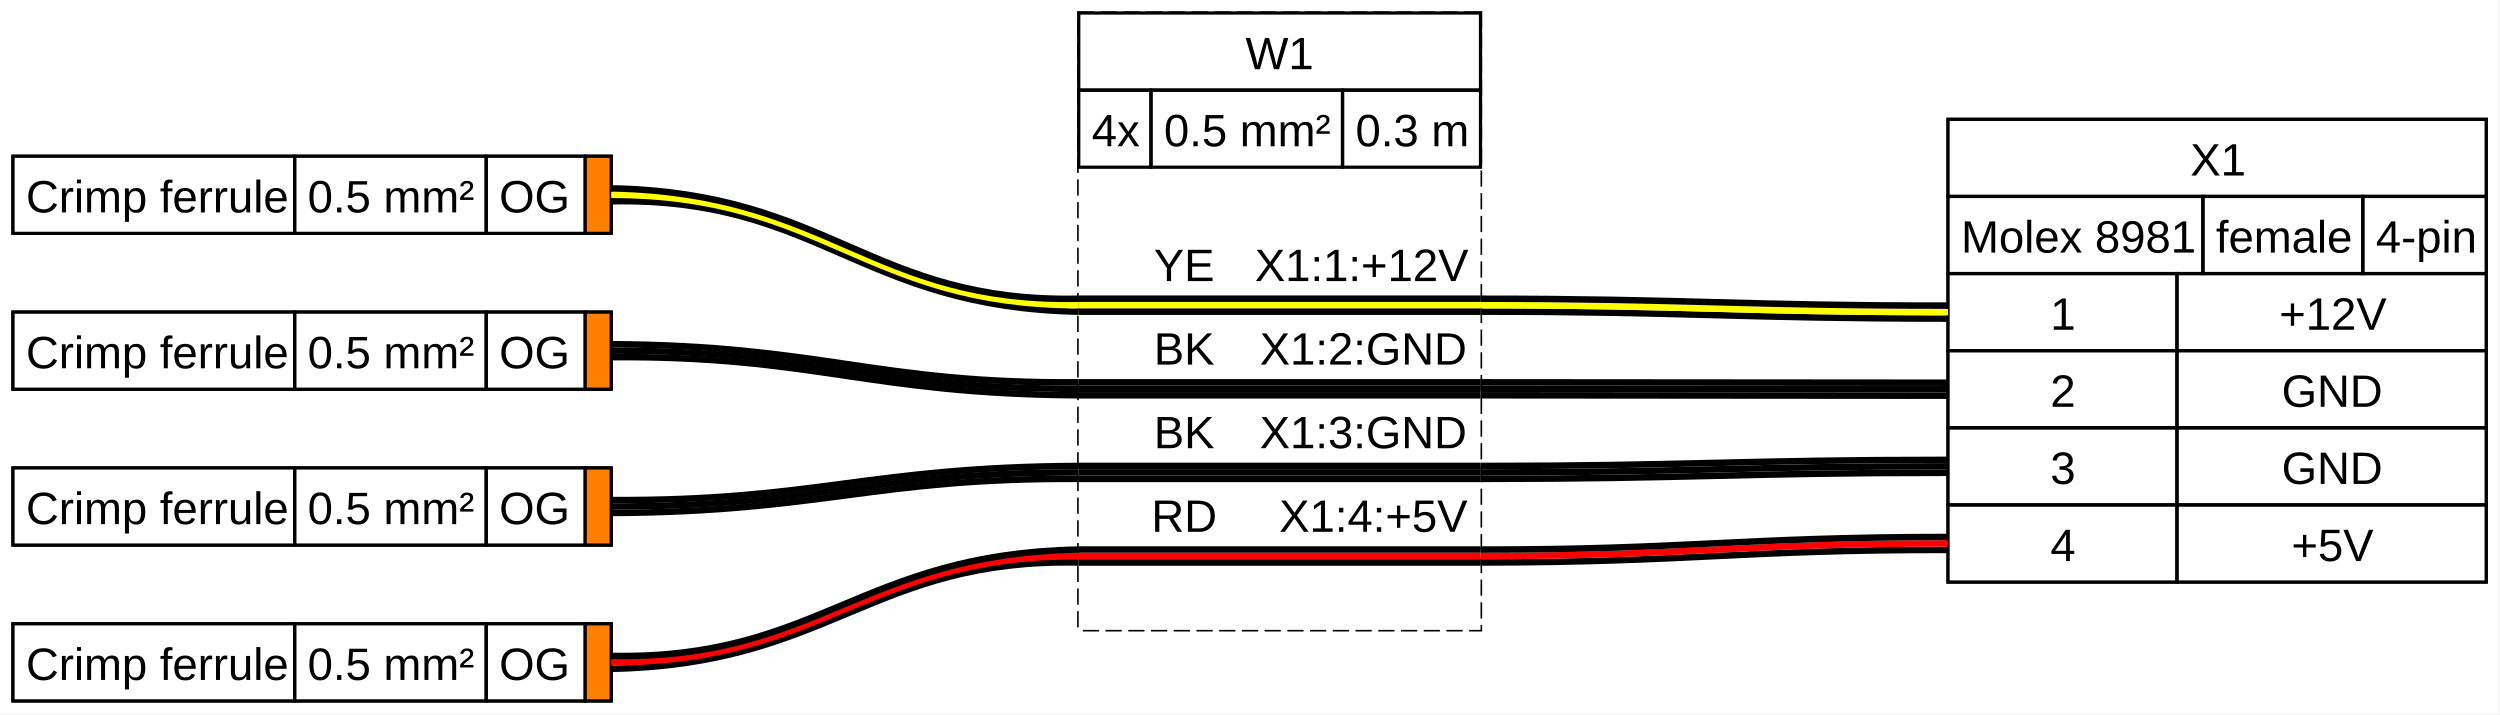
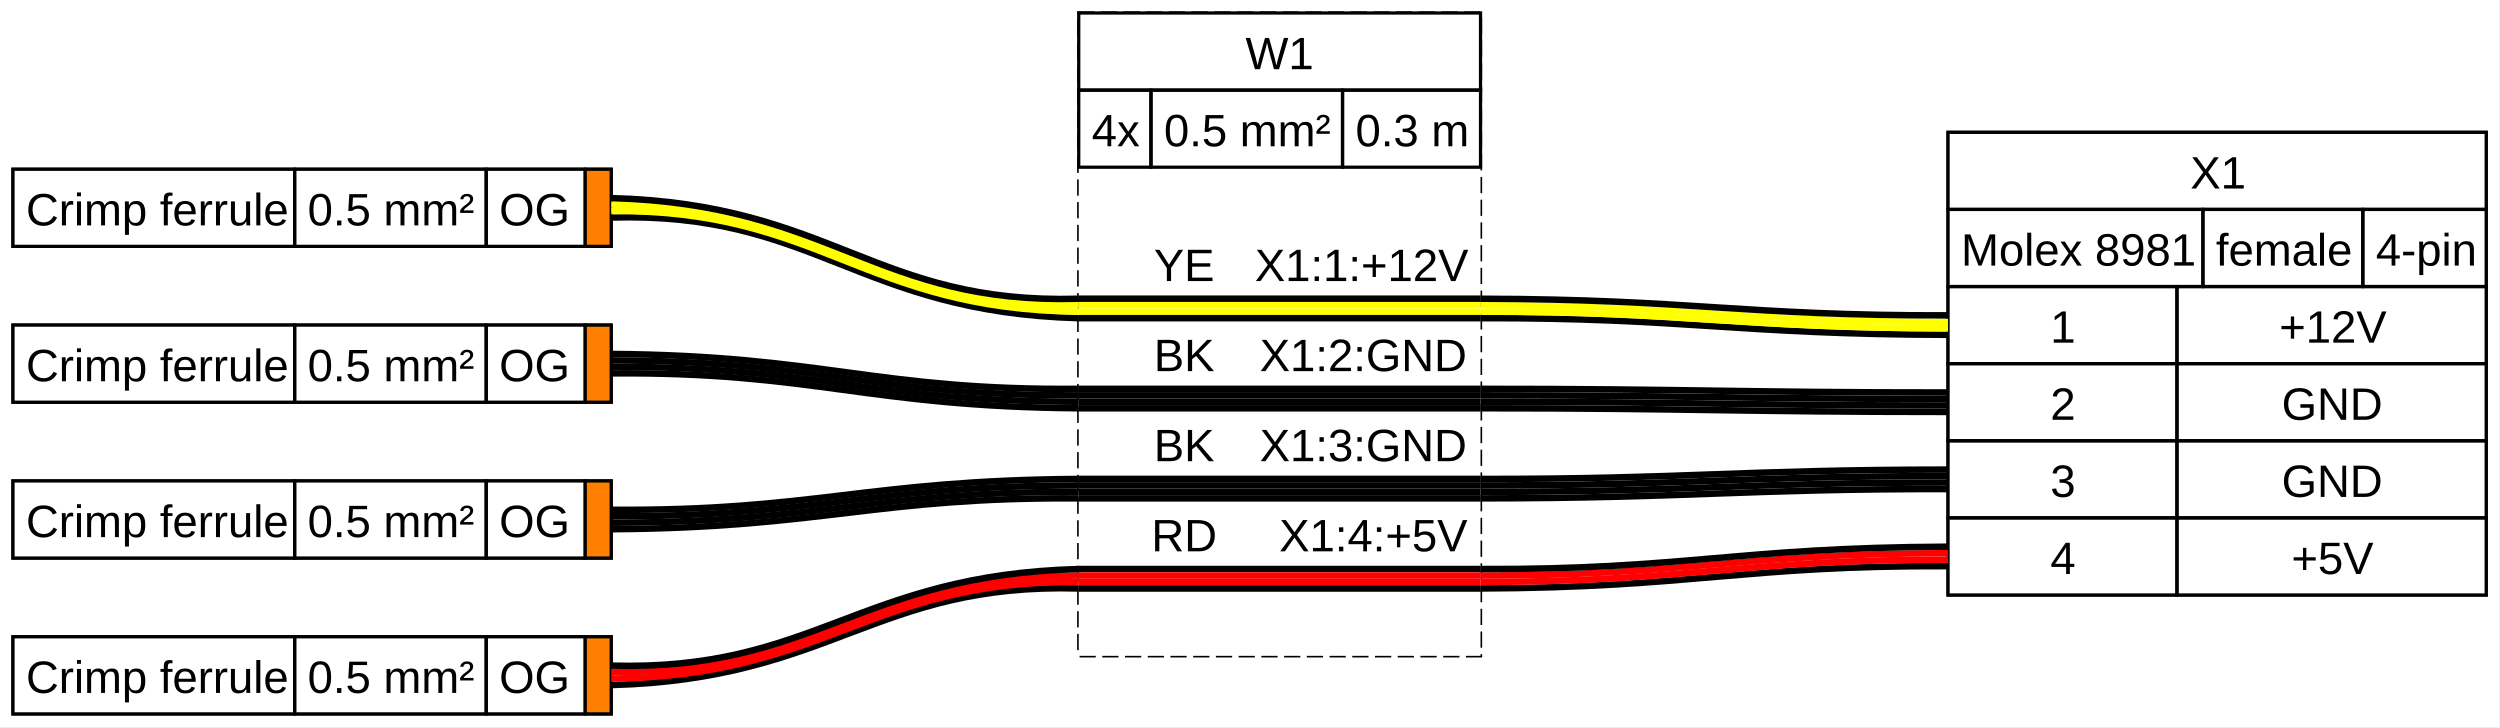
- <svg xmlns="http://www.w3.org/2000/svg" width="770pt" height="220pt" viewBox="0.00 0.00 770.00 220.00">
-   <g id="graph0" class="graph" transform="scale(1 1) rotate(0) translate(4 215.88)">
-     <polygon fill="#ffffff" stroke="none" points="-4,4 -4,-215.88 765.75,-215.88 765.75,4 -4,4" />
+ <svg xmlns="http://www.w3.org/2000/svg" width="770pt" height="224pt" viewBox="0.00 0.00 770.00 224.00">
+   <g id="graph0" class="graph" transform="scale(1 1) rotate(0) translate(4 219.88)">
+     <polygon fill="#ffffff" stroke="none" points="-4,4 -4,-219.88 765.75,-219.88 765.75,4 -4,4" />
    <g id="node1" class="node">
      <polygon fill="#ffffff" stroke="black" points="184.25,-167.75 0,-167.75 0,-144 184.25,-144 184.25,-167.75" />
      <polygon fill="#ffffff" stroke="none" points="0,-144 0,-167.75 184.25,-167.75 184.25,-144 0,-144" />
      <polygon fill="none" stroke="black" points="0,-144 0,-167.75 86.75,-167.75 86.75,-144 0,-144" />
      <text xml:space="preserve" text-anchor="start" x="4" y="-150.45" font-family="arial" font-size="14.00">Crimp ferrule</text>
      <polygon fill="none" stroke="black" points="86.75,-144 86.75,-167.75 145.75,-167.75 145.75,-144 86.75,-144" />
      <text xml:space="preserve" text-anchor="start" x="90.75" y="-150.45" font-family="arial" font-size="14.00">0.5 mm²</text>
      <polygon fill="none" stroke="black" points="145.75,-144 145.75,-167.75 176.25,-167.75 176.25,-144 145.75,-144" />
      <text xml:space="preserve" text-anchor="start" x="149.75" y="-150.45" font-family="arial" font-size="14.00">OG</text>
      <polygon fill="#ff8000" stroke="none" points="176.25,-144 176.25,-167.75 184.25,-167.75 184.25,-144 176.25,-144" />
      <polygon fill="none" stroke="black" points="176.25,-144 176.25,-167.75 184.25,-167.75 184.25,-144 176.25,-144" />
    </g>
    <g id="node6" class="node">
-       <polygon fill="#ffffff" stroke="black" stroke-dasharray="5,2" points="452,-211.88 328.25,-211.88 328.25,-21.88 452,-21.88 452,-211.88" />
-       <polygon fill="#ffffff" stroke="none" points="328.25,-21.88 328.25,-211.88 452,-211.88 452,-21.88 328.25,-21.88" />
-       <polygon fill="none" stroke="black" points="328.25,-188.12 328.25,-211.88 452,-211.88 452,-188.12 328.25,-188.12" />
-       <text xml:space="preserve" text-anchor="start" x="379.62" y="-194.57" font-family="arial" font-size="14.00">W1</text>
-       <polygon fill="none" stroke="black" points="328.25,-164.38 328.25,-188.12 350.5,-188.12 350.5,-164.38 328.25,-164.38" />
-       <text xml:space="preserve" text-anchor="start" x="332.25" y="-170.82" font-family="arial" font-size="14.00">4x</text>
-       <polygon fill="none" stroke="black" points="350.5,-164.38 350.5,-188.12 409.5,-188.12 409.5,-164.38 350.5,-164.38" />
-       <text xml:space="preserve" text-anchor="start" x="354.5" y="-170.82" font-family="arial" font-size="14.00">0.5 mm²</text>
-       <polygon fill="none" stroke="black" points="409.5,-164.38 409.5,-188.12 452,-188.12 452,-164.38 409.5,-164.38" />
-       <text xml:space="preserve" text-anchor="start" x="413.5" y="-170.82" font-family="arial" font-size="14.00">0.3 m</text>
-       <text xml:space="preserve" text-anchor="start" x="330.38" y="-149.07" font-family="arial" font-size="14.00"> </text>
-       <text xml:space="preserve" text-anchor="start" x="330.25" y="-129.32" font-family="arial" font-size="14.00"> </text>
-       <text xml:space="preserve" text-anchor="start" x="338.38" y="-129.32" font-family="arial" font-size="14.00"> </text>
-       <text xml:space="preserve" text-anchor="start" x="351.38" y="-129.32" font-family="arial" font-size="14.00">YE</text>
-       <text xml:space="preserve" text-anchor="start" x="374.38" y="-129.32" font-family="arial" font-size="14.00"> </text>
-       <text xml:space="preserve" text-anchor="start" x="382.5" y="-129.32" font-family="arial" font-size="14.00">X1:1:+12V </text>
-       <polygon fill="#000000" stroke="none" points="328.25,-122.88 328.25,-124.88 452,-124.88 452,-122.88 328.25,-122.88" />
-       <polygon fill="#ffff00" stroke="none" points="328.25,-120.88 328.25,-122.88 452,-122.88 452,-120.88 328.25,-120.88" />
-       <polygon fill="#000000" stroke="none" points="328.25,-118.88 328.25,-120.88 452,-120.88 452,-118.88 328.25,-118.88" />
-       <text xml:space="preserve" text-anchor="start" x="330.25" y="-103.58" font-family="arial" font-size="14.00"> </text>
-       <text xml:space="preserve" text-anchor="start" x="338.38" y="-103.58" font-family="arial" font-size="14.00"> </text>
-       <text xml:space="preserve" text-anchor="start" x="351.38" y="-103.58" font-family="arial" font-size="14.00">BK</text>
-       <text xml:space="preserve" text-anchor="start" x="374.38" y="-103.58" font-family="arial" font-size="14.00"> </text>
-       <text xml:space="preserve" text-anchor="start" x="384" y="-103.58" font-family="arial" font-size="14.00">X1:2:GND </text>
+       <polygon fill="#ffffff" stroke="black" stroke-dasharray="5,2" points="452,-215.88 328.25,-215.88 328.25,-17.88 452,-17.88 452,-215.88" />
+       <polygon fill="#ffffff" stroke="none" points="328.25,-17.88 328.25,-215.88 452,-215.88 452,-17.88 328.25,-17.88" />
+       <polygon fill="none" stroke="black" points="328.25,-192.12 328.25,-215.88 452,-215.88 452,-192.12 328.25,-192.12" />
+       <text xml:space="preserve" text-anchor="start" x="379.62" y="-198.57" font-family="arial" font-size="14.00">W1</text>
+       <polygon fill="none" stroke="black" points="328.25,-168.38 328.25,-192.12 350.5,-192.12 350.5,-168.38 328.25,-168.38" />
+       <text xml:space="preserve" text-anchor="start" x="332.25" y="-174.82" font-family="arial" font-size="14.00">4x</text>
+       <polygon fill="none" stroke="black" points="350.5,-168.38 350.5,-192.12 409.5,-192.12 409.5,-168.38 350.5,-168.38" />
+       <text xml:space="preserve" text-anchor="start" x="354.5" y="-174.82" font-family="arial" font-size="14.00">0.5 mm²</text>
+       <polygon fill="none" stroke="black" points="409.5,-168.38 409.5,-192.12 452,-192.12 452,-168.38 409.5,-168.38" />
+       <text xml:space="preserve" text-anchor="start" x="413.5" y="-174.82" font-family="arial" font-size="14.00">0.3 m</text>
+       <text xml:space="preserve" text-anchor="start" x="330.38" y="-153.07" font-family="arial" font-size="14.00"> </text>
+       <text xml:space="preserve" text-anchor="start" x="330.25" y="-133.32" font-family="arial" font-size="14.00"> </text>
+       <text xml:space="preserve" text-anchor="start" x="338.38" y="-133.32" font-family="arial" font-size="14.00"> </text>
+       <text xml:space="preserve" text-anchor="start" x="351.38" y="-133.32" font-family="arial" font-size="14.00">YE</text>
+       <text xml:space="preserve" text-anchor="start" x="374.38" y="-133.32" font-family="arial" font-size="14.00"> </text>
+       <text xml:space="preserve" text-anchor="start" x="382.5" y="-133.32" font-family="arial" font-size="14.00">X1:1:+12V </text>
+       <polygon fill="#000000" stroke="none" points="328.25,-126.88 328.25,-128.88 452,-128.88 452,-126.88 328.25,-126.88" />
+       <polygon fill="#ffff00" stroke="none" points="328.25,-124.88 328.25,-126.88 452,-126.88 452,-124.88 328.25,-124.88" />
+       <polygon fill="#ffff00" stroke="none" points="328.25,-122.88 328.25,-124.88 452,-124.88 452,-122.88 328.25,-122.88" />
+       <polygon fill="#000000" stroke="none" points="328.25,-120.88 328.25,-122.88 452,-122.88 452,-120.88 328.25,-120.88" />
+       <text xml:space="preserve" text-anchor="start" x="330.25" y="-105.58" font-family="arial" font-size="14.00"> </text>
+       <text xml:space="preserve" text-anchor="start" x="338.38" y="-105.58" font-family="arial" font-size="14.00"> </text>
+       <text xml:space="preserve" text-anchor="start" x="351.38" y="-105.58" font-family="arial" font-size="14.00">BK</text>
+       <text xml:space="preserve" text-anchor="start" x="374.38" y="-105.58" font-family="arial" font-size="14.00"> </text>
+       <text xml:space="preserve" text-anchor="start" x="384" y="-105.58" font-family="arial" font-size="14.00">X1:2:GND </text>
+       <polygon fill="#000000" stroke="none" points="328.25,-99.12 328.25,-101.12 452,-101.12 452,-99.12 328.25,-99.12" />
      <polygon fill="#000000" stroke="none" points="328.25,-97.12 328.25,-99.12 452,-99.12 452,-97.12 328.25,-97.12" />
      <polygon fill="#000000" stroke="none" points="328.25,-95.12 328.25,-97.12 452,-97.12 452,-95.12 328.25,-95.12" />
      <polygon fill="#000000" stroke="none" points="328.25,-93.12 328.25,-95.12 452,-95.12 452,-93.12 328.25,-93.12" />
      <text xml:space="preserve" text-anchor="start" x="330.25" y="-77.83" font-family="arial" font-size="14.00"> </text>
      <text xml:space="preserve" text-anchor="start" x="338.38" y="-77.83" font-family="arial" font-size="14.00"> </text>
      <text xml:space="preserve" text-anchor="start" x="351.38" y="-77.83" font-family="arial" font-size="14.00">BK</text>
      <text xml:space="preserve" text-anchor="start" x="374.38" y="-77.83" font-family="arial" font-size="14.00"> </text>
      <text xml:space="preserve" text-anchor="start" x="384" y="-77.83" font-family="arial" font-size="14.00">X1:3:GND </text>
      <polygon fill="#000000" stroke="none" points="328.25,-71.38 328.25,-73.38 452,-73.38 452,-71.38 328.25,-71.38" />
      <polygon fill="#000000" stroke="none" points="328.25,-69.38 328.25,-71.38 452,-71.38 452,-69.38 328.25,-69.38" />
      <polygon fill="#000000" stroke="none" points="328.25,-67.38 328.25,-69.38 452,-69.38 452,-67.38 328.25,-67.38" />
-       <text xml:space="preserve" text-anchor="start" x="330.25" y="-52.08" font-family="arial" font-size="14.00"> </text>
-       <text xml:space="preserve" text-anchor="start" x="338.38" y="-52.08" font-family="arial" font-size="14.00"> </text>
-       <text xml:space="preserve" text-anchor="start" x="350.62" y="-52.08" font-family="arial" font-size="14.00">RD</text>
-       <text xml:space="preserve" text-anchor="start" x="374.38" y="-52.08" font-family="arial" font-size="14.00"> </text>
-       <text xml:space="preserve" text-anchor="start" x="390" y="-52.08" font-family="arial" font-size="14.00">X1:4:+5V </text>
-       <polygon fill="#000000" stroke="none" points="328.25,-45.62 328.25,-47.62 452,-47.62 452,-45.62 328.25,-45.62" />
-       <polygon fill="#ff0000" stroke="none" points="328.25,-43.62 328.25,-45.62 452,-45.62 452,-43.62 328.25,-43.62" />
-       <polygon fill="#000000" stroke="none" points="328.25,-41.62 328.25,-43.62 452,-43.62 452,-41.62 328.25,-41.62" />
-       <text xml:space="preserve" text-anchor="start" x="330.38" y="-26.32" font-family="arial" font-size="14.00"> </text>
+       <polygon fill="#000000" stroke="none" points="328.25,-65.38 328.25,-67.38 452,-67.38 452,-65.38 328.25,-65.38" />
+       <text xml:space="preserve" text-anchor="start" x="330.25" y="-50.08" font-family="arial" font-size="14.00"> </text>
+       <text xml:space="preserve" text-anchor="start" x="338.38" y="-50.08" font-family="arial" font-size="14.00"> </text>
+       <text xml:space="preserve" text-anchor="start" x="350.62" y="-50.08" font-family="arial" font-size="14.00">RD</text>
+       <text xml:space="preserve" text-anchor="start" x="374.38" y="-50.08" font-family="arial" font-size="14.00"> </text>
+       <text xml:space="preserve" text-anchor="start" x="390" y="-50.08" font-family="arial" font-size="14.00">X1:4:+5V </text>
+       <polygon fill="#000000" stroke="none" points="328.25,-43.62 328.25,-45.62 452,-45.62 452,-43.62 328.25,-43.62" />
+       <polygon fill="#ff0000" stroke="none" points="328.25,-41.62 328.25,-43.62 452,-43.62 452,-41.62 328.25,-41.62" />
+       <polygon fill="#ff0000" stroke="none" points="328.25,-39.62 328.25,-41.62 452,-41.62 452,-39.62 328.25,-39.62" />
+       <polygon fill="#000000" stroke="none" points="328.25,-37.62 328.25,-39.62 452,-39.62 452,-37.62 328.25,-37.62" />
+       <text xml:space="preserve" text-anchor="start" x="330.38" y="-22.32" font-family="arial" font-size="14.00"> </text>
    </g>
    <g id="edge1" class="edge">
-       <path fill="none" stroke="#000000" stroke-width="2" d="M184.25,-153.88C248.13,-155.19 260.61,-121.19 328.25,-119.88" />
-       <path fill="none" stroke="#ffff00" stroke-width="2" d="M184.25,-155.87C250.01,-155.87 262.49,-121.88 328.25,-121.88" />
-       <path fill="none" stroke="#000000" stroke-width="2" d="M184.25,-157.87C251.89,-156.56 264.37,-122.56 328.25,-123.87" />
+       <path fill="none" stroke="#000000" stroke-width="2" d="M184.25,-152.88C246.95,-154.71 260.02,-123.71 328.25,-121.88" />
+       <path fill="none" stroke="#ffff00" stroke-width="2" d="M184.25,-154.88C248.79,-155.49 261.86,-124.49 328.25,-123.88" />
+       <path fill="none" stroke="#ffff00" stroke-width="2" d="M184.25,-156.87C250.64,-156.26 263.71,-125.26 328.25,-125.87" />
+       <path fill="none" stroke="#000000" stroke-width="2" d="M184.25,-158.87C252.48,-157.04 265.55,-126.04 328.25,-127.87" />
    </g>
    <g id="node2" class="node">
      <polygon fill="#ffffff" stroke="black" points="184.25,-119.75 0,-119.75 0,-96 184.25,-96 184.25,-119.75" />
      <polygon fill="#ffffff" stroke="none" points="0,-96 0,-119.75 184.25,-119.75 184.25,-96 0,-96" />
      <polygon fill="none" stroke="black" points="0,-96 0,-119.75 86.75,-119.75 86.75,-96 0,-96" />
      <text xml:space="preserve" text-anchor="start" x="4" y="-102.45" font-family="arial" font-size="14.00">Crimp ferrule</text>
      <polygon fill="none" stroke="black" points="86.75,-96 86.75,-119.75 145.75,-119.75 145.75,-96 86.75,-96" />
      <text xml:space="preserve" text-anchor="start" x="90.75" y="-102.45" font-family="arial" font-size="14.00">0.5 mm²</text>
      <polygon fill="none" stroke="black" points="145.75,-96 145.75,-119.75 176.25,-119.75 176.25,-96 145.75,-96" />
      <text xml:space="preserve" text-anchor="start" x="149.75" y="-102.45" font-family="arial" font-size="14.00">OG</text>
      <polygon fill="#ff8000" stroke="none" points="176.25,-96 176.25,-119.75 184.25,-119.75 184.25,-96 176.25,-96" />
      <polygon fill="none" stroke="black" points="176.25,-96 176.25,-119.75 184.25,-119.75 184.25,-96 176.25,-96" />
    </g>
    <g id="edge3" class="edge">
-       <path fill="none" stroke="#000000" stroke-width="2" d="M184.25,-105.88C247.26,-106.28 262.83,-94.53 328.25,-94.13" />
-       <path fill="none" stroke="#000000" stroke-width="2" d="M184.25,-107.88C248.46,-107.88 264.04,-96.12 328.25,-96.12" />
-       <path fill="none" stroke="#000000" stroke-width="2" d="M184.25,-109.87C249.67,-109.47 265.24,-97.72 328.25,-98.12" />
+       <path fill="none" stroke="#000000" stroke-width="2" d="M184.25,-104.88C246.73,-105.4 262.37,-94.65 328.25,-94.13" />
+       <path fill="none" stroke="#000000" stroke-width="2" d="M184.25,-106.88C247.86,-107.05 263.51,-96.3 328.25,-96.13" />
+       <path fill="none" stroke="#000000" stroke-width="2" d="M184.25,-108.87C248.99,-108.7 264.64,-97.95 328.25,-98.12" />
+       <path fill="none" stroke="#000000" stroke-width="2" d="M184.25,-110.87C250.13,-110.35 265.77,-99.6 328.25,-100.12" />
    </g>
    <g id="node3" class="node">
      <polygon fill="#ffffff" stroke="black" points="184.25,-71.75 0,-71.75 0,-48 184.25,-48 184.25,-71.75" />
      <polygon fill="#ffffff" stroke="none" points="0,-48 0,-71.75 184.25,-71.75 184.25,-48 0,-48" />
      <polygon fill="none" stroke="black" points="0,-48 0,-71.75 86.75,-71.75 86.75,-48 0,-48" />
      <text xml:space="preserve" text-anchor="start" x="4" y="-54.45" font-family="arial" font-size="14.00">Crimp ferrule</text>
      <polygon fill="none" stroke="black" points="86.75,-48 86.75,-71.75 145.75,-71.75 145.75,-48 86.75,-48" />
      <text xml:space="preserve" text-anchor="start" x="90.75" y="-54.45" font-family="arial" font-size="14.00">0.5 mm²</text>
      <polygon fill="none" stroke="black" points="145.75,-48 145.75,-71.75 176.25,-71.75 176.25,-48 145.75,-48" />
      <text xml:space="preserve" text-anchor="start" x="149.75" y="-54.45" font-family="arial" font-size="14.00">OG</text>
      <polygon fill="#ff8000" stroke="none" points="176.25,-48 176.25,-71.75 184.25,-71.75 184.25,-48 176.25,-48" />
      <polygon fill="none" stroke="black" points="176.25,-48 176.25,-71.75 184.25,-71.75 184.25,-48 176.25,-48" />
    </g>
    <g id="edge5" class="edge">
-       <path fill="none" stroke="#000000" stroke-width="2" d="M184.25,-57.88C249.53,-58.21 265.19,-68.71 328.25,-68.38" />
-       <path fill="none" stroke="#000000" stroke-width="2" d="M184.25,-59.88C248.42,-59.88 264.08,-70.38 328.25,-70.38" />
-       <path fill="none" stroke="#000000" stroke-width="2" d="M184.25,-61.87C247.31,-61.54 262.97,-72.04 328.25,-72.37" />
+       <path fill="none" stroke="#000000" stroke-width="2" d="M184.25,-56.88C249.94,-57.31 265.66,-66.81 328.25,-66.38" />
+       <path fill="none" stroke="#000000" stroke-width="2" d="M184.25,-58.88C248.91,-59.02 264.63,-68.52 328.25,-68.38" />
+       <path fill="none" stroke="#000000" stroke-width="2" d="M184.25,-60.87C247.87,-60.73 263.59,-70.23 328.25,-70.37" />
+       <path fill="none" stroke="#000000" stroke-width="2" d="M184.25,-62.87C246.84,-62.44 262.56,-71.94 328.25,-72.37" />
    </g>
    <g id="node4" class="node">
      <polygon fill="#ffffff" stroke="black" points="184.25,-23.75 0,-23.75 0,0 184.25,0 184.25,-23.75" />
      <polygon fill="#ffffff" stroke="none" points="0,0 0,-23.75 184.25,-23.75 184.25,0 0,0" />
      <polygon fill="none" stroke="black" points="0,0 0,-23.75 86.75,-23.75 86.75,0 0,0" />
      <text xml:space="preserve" text-anchor="start" x="4" y="-6.45" font-family="arial" font-size="14.00">Crimp ferrule</text>
      <polygon fill="none" stroke="black" points="86.75,0 86.75,-23.75 145.75,-23.75 145.75,0 86.75,0" />
      <text xml:space="preserve" text-anchor="start" x="90.75" y="-6.45" font-family="arial" font-size="14.00">0.5 mm²</text>
      <polygon fill="none" stroke="black" points="145.75,0 145.75,-23.75 176.25,-23.75 176.25,0 145.75,0" />
      <text xml:space="preserve" text-anchor="start" x="149.75" y="-6.45" font-family="arial" font-size="14.00">OG</text>
      <polygon fill="#ff8000" stroke="none" points="176.25,0 176.25,-23.75 184.25,-23.75 184.25,0 176.25,0" />
      <polygon fill="none" stroke="black" points="176.25,0 176.25,-23.75 184.25,-23.75 184.25,0 176.25,0" />
    </g>
    <g id="edge7" class="edge">
-       <path fill="none" stroke="#000000" stroke-width="2" d="M184.25,-9.88C251.75,-11.15 264.48,-43.9 328.25,-42.63" />
-       <path fill="none" stroke="#ff0000" stroke-width="2" d="M184.25,-11.88C249.88,-11.88 262.62,-44.63 328.25,-44.62" />
-       <path fill="none" stroke="#000000" stroke-width="2" d="M184.25,-13.87C248.02,-12.6 260.75,-45.35 328.25,-46.62" />
+       <path fill="none" stroke="#000000" stroke-width="2" d="M184.25,-8.88C252.34,-10.65 265.64,-40.4 328.25,-38.63" />
+       <path fill="none" stroke="#ff0000" stroke-width="2" d="M184.25,-10.88C250.51,-11.47 263.81,-41.22 328.25,-40.63" />
+       <path fill="none" stroke="#ff0000" stroke-width="2" d="M184.25,-12.87C248.69,-12.28 261.99,-42.03 328.25,-42.62" />
+       <path fill="none" stroke="#000000" stroke-width="2" d="M184.25,-14.87C246.86,-13.1 260.16,-42.85 328.25,-44.62" />
    </g>
    <g id="node5" class="node">
      <polygon fill="#ffffff" stroke="black" points="761.75,-179.12 596,-179.12 596,-36.62 761.75,-36.62 761.75,-179.12" />
      <polygon fill="#ffffff" stroke="none" points="596,-36.62 596,-179.12 761.75,-179.12 761.75,-36.62 596,-36.62" />
      <polygon fill="none" stroke="black" points="596,-155.38 596,-179.12 761.75,-179.12 761.75,-155.38 596,-155.38" />
      <text xml:space="preserve" text-anchor="start" x="670.62" y="-161.82" font-family="arial" font-size="14.00">X1</text>
      <polygon fill="none" stroke="black" points="596,-131.62 596,-155.38 674.5,-155.38 674.5,-131.62 596,-131.62" />
      <text xml:space="preserve" text-anchor="start" x="600" y="-138.07" font-family="arial" font-size="14.00">Molex 8981</text>
      <polygon fill="none" stroke="black" points="674.5,-131.62 674.5,-155.38 723.75,-155.38 723.75,-131.62 674.5,-131.62" />
      <text xml:space="preserve" text-anchor="start" x="678.5" y="-138.07" font-family="arial" font-size="14.00">female</text>
      <polygon fill="none" stroke="black" points="723.75,-131.62 723.75,-155.38 761.75,-155.38 761.75,-131.62 723.75,-131.62" />
      <text xml:space="preserve" text-anchor="start" x="727.75" y="-138.07" font-family="arial" font-size="14.00">4-pin</text>
      <polygon fill="none" stroke="black" points="596,-107.88 596,-131.62 666.5,-131.62 666.5,-107.88 596,-107.88" />
      <text xml:space="preserve" text-anchor="start" x="627.5" y="-114.33" font-family="arial" font-size="14.00">1</text>
      <polygon fill="none" stroke="black" points="666.5,-107.88 666.5,-131.62 761.75,-131.62 761.75,-107.88 666.5,-107.88" />
      <text xml:space="preserve" text-anchor="start" x="698" y="-114.33" font-family="arial" font-size="14.00">+12V</text>
      <polygon fill="none" stroke="black" points="596,-84.12 596,-107.88 666.5,-107.88 666.5,-84.12 596,-84.12" />
      <text xml:space="preserve" text-anchor="start" x="627.5" y="-90.58" font-family="arial" font-size="14.00">2</text>
      <polygon fill="none" stroke="black" points="666.5,-84.12 666.5,-107.88 761.75,-107.88 761.75,-84.12 666.5,-84.12" />
      <text xml:space="preserve" text-anchor="start" x="698.75" y="-90.58" font-family="arial" font-size="14.00">GND</text>
      <polygon fill="none" stroke="black" points="596,-60.38 596,-84.12 666.5,-84.12 666.5,-60.38 596,-60.38" />
      <text xml:space="preserve" text-anchor="start" x="627.5" y="-66.83" font-family="arial" font-size="14.00">3</text>
      <polygon fill="none" stroke="black" points="666.5,-60.38 666.5,-84.12 761.75,-84.12 761.75,-60.38 666.5,-60.38" />
      <text xml:space="preserve" text-anchor="start" x="698.75" y="-66.83" font-family="arial" font-size="14.00">GND</text>
      <polygon fill="none" stroke="black" points="596,-36.62 596,-60.38 666.5,-60.38 666.5,-36.62 596,-36.62" />
      <text xml:space="preserve" text-anchor="start" x="627.5" y="-43.08" font-family="arial" font-size="14.00">4</text>
      <polygon fill="none" stroke="black" points="666.5,-36.62 666.5,-60.38 761.75,-60.38 761.75,-36.62 666.5,-36.62" />
      <text xml:space="preserve" text-anchor="start" x="701.75" y="-43.08" font-family="arial" font-size="14.00">+5V</text>
    </g>
    <g id="edge2" class="edge">
-       <path fill="none" stroke="#000000" stroke-width="2" d="M452,-119.88C515.74,-119.89 531.73,-117.77 596,-117.75" />
-       <path fill="none" stroke="#ffff00" stroke-width="2" d="M452,-121.88C516.01,-121.88 531.99,-119.75 596,-119.75" />
-       <path fill="none" stroke="#000000" stroke-width="2" d="M452,-123.87C516.27,-123.86 532.26,-121.73 596,-121.75" />
+       <path fill="none" stroke="#000000" stroke-width="2" d="M452,-121.88C515.12,-122.02 531.04,-116.89 596,-116.75" />
+       <path fill="none" stroke="#ffff00" stroke-width="2" d="M452,-123.88C515.73,-123.92 531.65,-118.8 596,-118.75" />
+       <path fill="none" stroke="#ffff00" stroke-width="2" d="M452,-125.87C516.35,-125.83 532.27,-120.7 596,-120.75" />
+       <path fill="none" stroke="#000000" stroke-width="2" d="M452,-127.87C516.96,-127.73 532.88,-122.61 596,-122.75" />
    </g>
    <g id="edge4" class="edge">
-       <path fill="none" stroke="#000000" stroke-width="2" d="M452,-94.13C515.98,-94.13 531.98,-94 596,-94" />
-       <path fill="none" stroke="#000000" stroke-width="2" d="M452,-96.12C516,-96.12 532,-96 596,-96" />
-       <path fill="none" stroke="#000000" stroke-width="2" d="M452,-98.12C516.02,-98.12 532.02,-98 596,-98" />
+       <path fill="none" stroke="#000000" stroke-width="2" d="M452,-94.13C515.79,-94.13 531.79,-93.01 596,-93" />
+       <path fill="none" stroke="#000000" stroke-width="2" d="M452,-96.13C515.93,-96.13 531.93,-95 596,-95" />
+       <path fill="none" stroke="#000000" stroke-width="2" d="M452,-98.12C516.07,-98.12 532.07,-97 596,-97" />
+       <path fill="none" stroke="#000000" stroke-width="2" d="M452,-100.12C516.21,-100.12 532.21,-98.99 596,-99" />
    </g>
    <g id="edge6" class="edge">
-       <path fill="none" stroke="#000000" stroke-width="2" d="M452,-68.38C516.24,-68.39 532.23,-70.26 596,-70.25" />
-       <path fill="none" stroke="#000000" stroke-width="2" d="M452,-70.37C516.01,-70.38 531.99,-72.25 596,-72.25" />
-       <path fill="none" stroke="#000000" stroke-width="2" d="M452,-72.37C515.77,-72.36 531.76,-74.24 596,-74.25" />
+       <path fill="none" stroke="#000000" stroke-width="2" d="M452,-66.38C516.54,-66.42 532.52,-69.3 596,-69.25" />
+       <path fill="none" stroke="#000000" stroke-width="2" d="M452,-68.38C516.19,-68.39 532.16,-71.27 596,-71.25" />
+       <path fill="none" stroke="#000000" stroke-width="2" d="M452,-70.37C515.84,-70.36 531.81,-73.23 596,-73.25" />
+       <path fill="none" stroke="#000000" stroke-width="2" d="M452,-72.37C515.48,-72.33 531.46,-75.2 596,-75.25" />
    </g>
    <g id="edge8" class="edge">
-       <path fill="none" stroke="#000000" stroke-width="2" d="M452,-42.63C516.5,-42.68 532.45,-46.56 596,-46.5" />
-       <path fill="none" stroke="#ff0000" stroke-width="2" d="M452,-44.63C516.02,-44.63 531.98,-48.5 596,-48.5" />
-       <path fill="none" stroke="#000000" stroke-width="2" d="M452,-46.62C515.55,-46.57 531.5,-50.44 596,-50.5" />
+       <path fill="none" stroke="#000000" stroke-width="2" d="M452,-38.63C517.27,-38.87 533.12,-45.75 596,-45.5" />
+       <path fill="none" stroke="#ff0000" stroke-width="2" d="M452,-40.63C516.47,-40.71 532.32,-47.58 596,-47.5" />
+       <path fill="none" stroke="#ff0000" stroke-width="2" d="M452,-42.62C515.68,-42.54 531.53,-49.42 596,-49.5" />
+       <path fill="none" stroke="#000000" stroke-width="2" d="M452,-44.62C514.88,-44.38 530.73,-51.25 596,-51.5" />
    </g>
  </g>
</svg>
